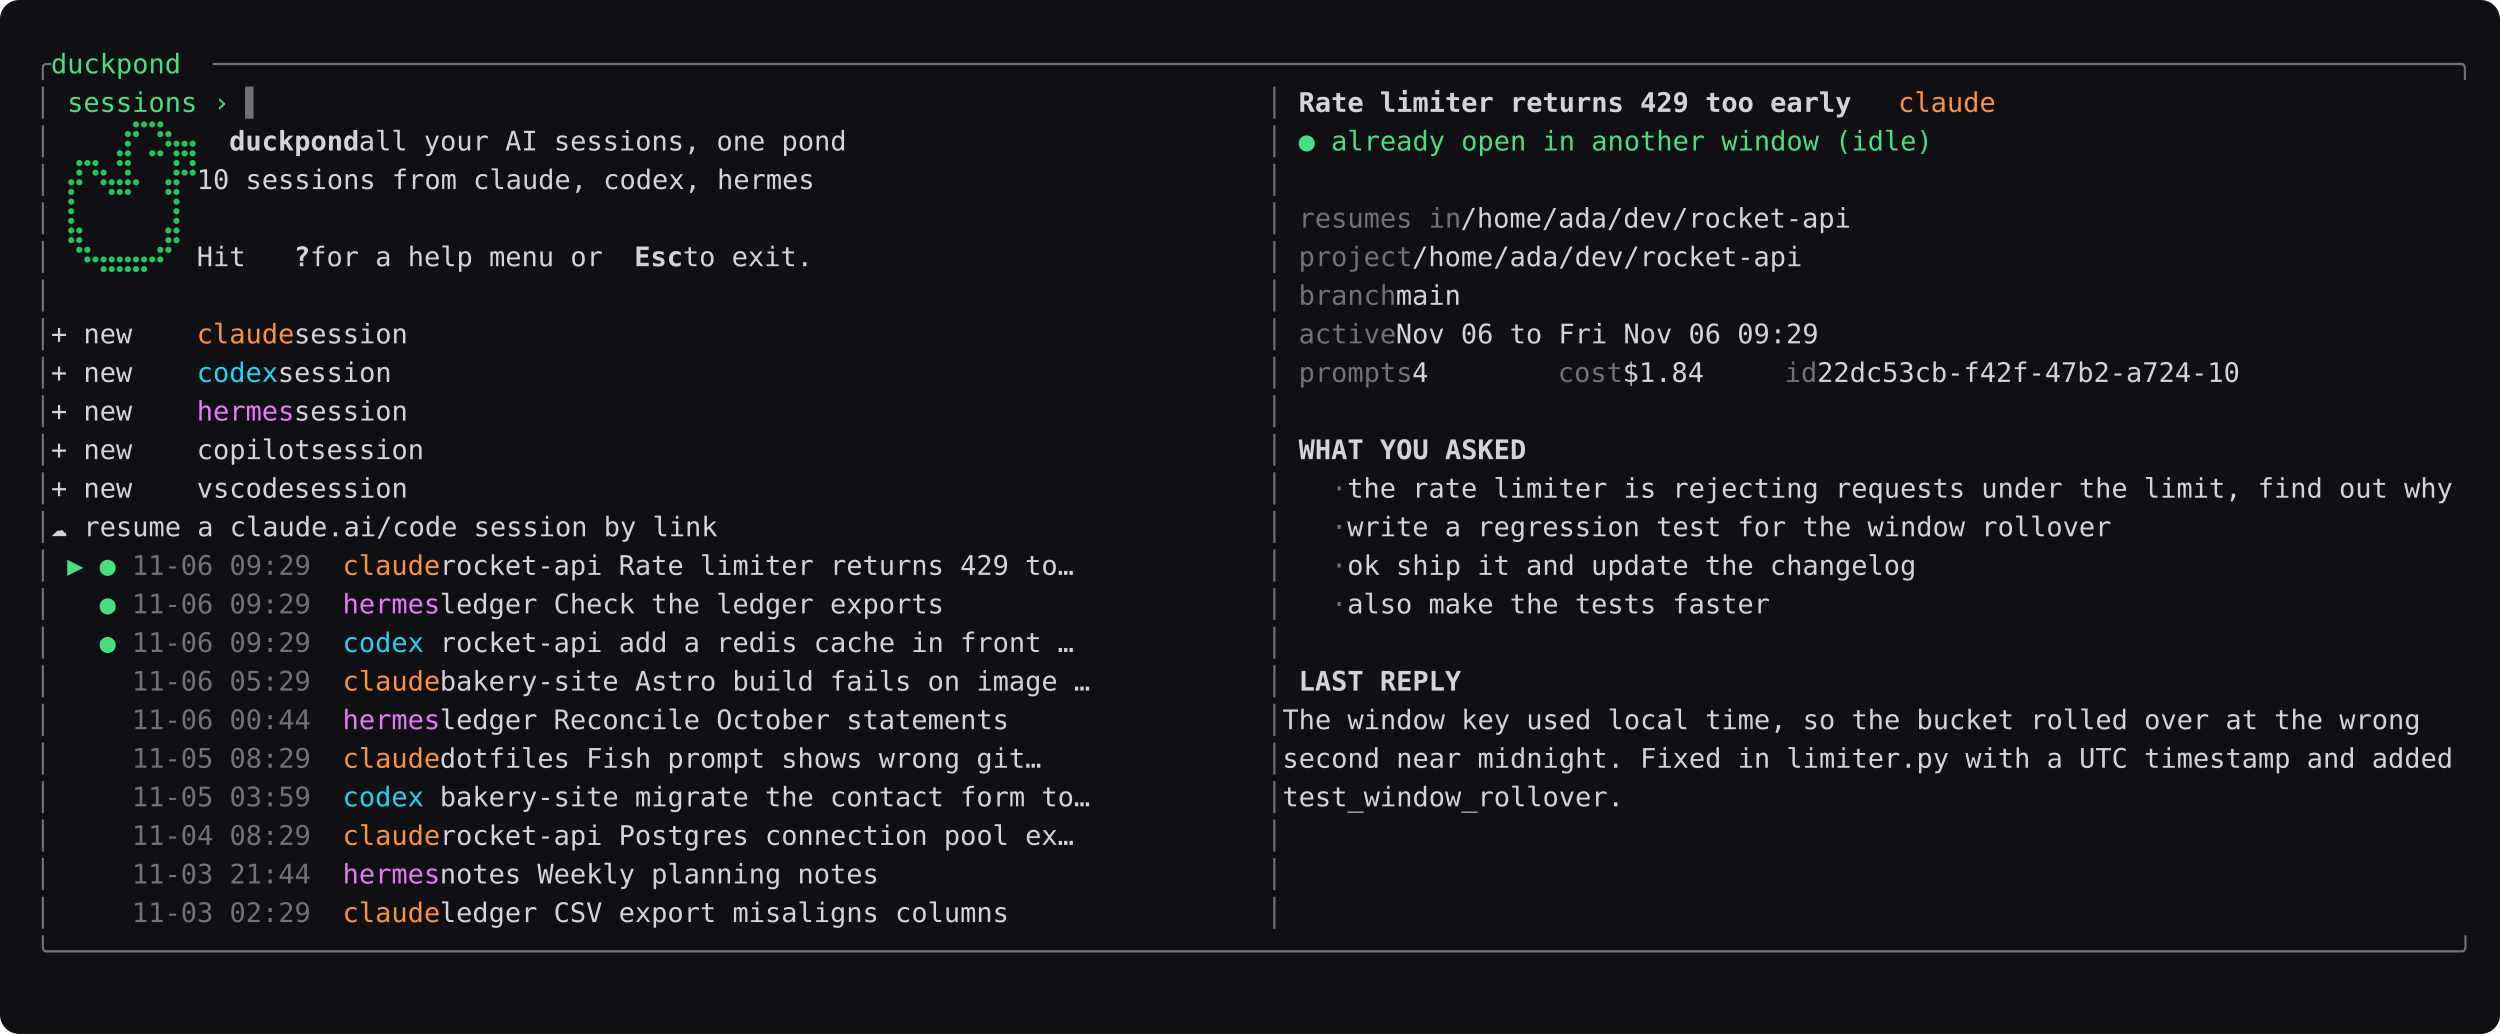
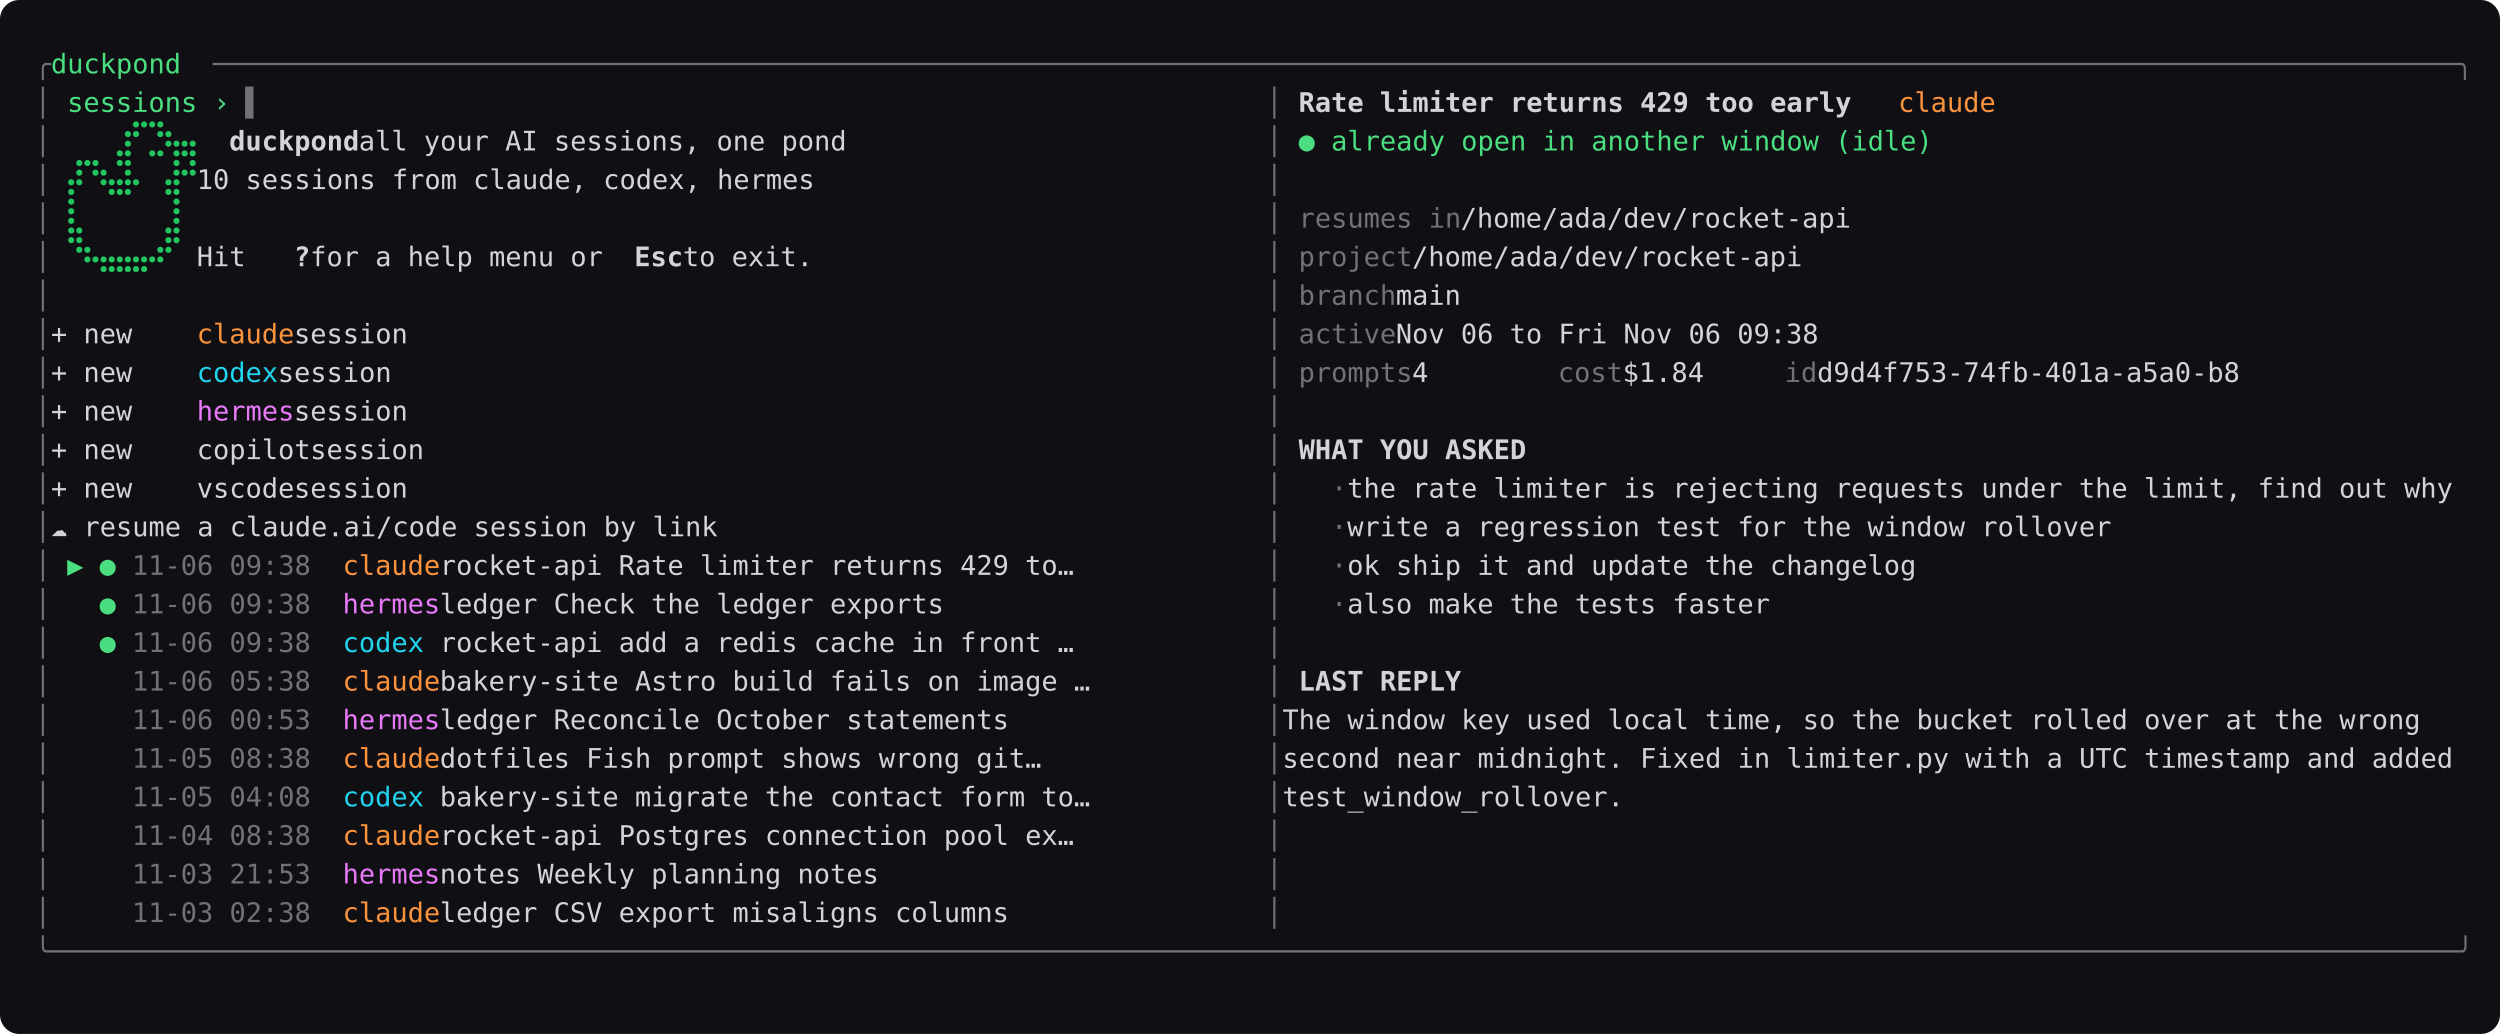
<svg xmlns="http://www.w3.org/2000/svg" width="1296" height="536" viewBox="0 0 1296 536">
  <style>text{font-family:"JetBrains Mono","Fira Code","SF Mono",Menlo,Consolas,"DejaVu Sans Mono",monospace;font-size:14px;white-space:pre}</style>
  <rect width="1296" height="536" rx="10" fill="#101014" />
  <text x="18.0" y="38" textLength="8.4" lengthAdjust="spacingAndGlyphs" style="fill:#71717a;">╭</text>
  <text x="26.4" y="38" textLength="84.0" lengthAdjust="spacingAndGlyphs" style="fill:#4ade80;"> duckpond </text>
  <text x="110.4" y="38" textLength="1167.6" lengthAdjust="spacingAndGlyphs" style="fill:#71717a;">──────────────────────────────────────────────────────────────────────────────────────────────────────────────────────────────────────────╮</text>
  <text x="18.0" y="58" textLength="8.4" lengthAdjust="spacingAndGlyphs" style="fill:#71717a;">│</text>
  <text x="26.4" y="58" textLength="8.4" lengthAdjust="spacingAndGlyphs" style="fill:#d4d4d8;"> </text>
  <text x="34.8" y="58" textLength="92.4" lengthAdjust="spacingAndGlyphs" style="fill:#4ade80;">sessions › </text>
  <text x="127.2" y="58" textLength="8.4" lengthAdjust="spacingAndGlyphs" style="fill:#71717a;">▌</text>
  <text x="135.6" y="58" textLength="520.8" lengthAdjust="spacingAndGlyphs" style="fill:#d4d4d8;">                                                              </text>
  <text x="656.4" y="58" textLength="8.4" lengthAdjust="spacingAndGlyphs" style="fill:#71717a;">│</text>
  <text x="664.8" y="58" textLength="8.4" lengthAdjust="spacingAndGlyphs" style="fill:#d4d4d8;"> </text>
  <text x="673.2" y="58" textLength="285.6" lengthAdjust="spacingAndGlyphs" style="fill:#d4d4d8;font-weight:600;">Rate limiter returns 429 too early</text>
  <text x="958.8" y="58" textLength="25.2" lengthAdjust="spacingAndGlyphs" style="fill:#d4d4d8;">   </text>
  <text x="984.0" y="58" textLength="50.4" lengthAdjust="spacingAndGlyphs" style="fill:#fb923c;">claude</text>
  <text x="18.0" y="78" textLength="8.4" lengthAdjust="spacingAndGlyphs" style="fill:#71717a;">│</text>
  <text x="26.4" y="78" textLength="8.4" lengthAdjust="spacingAndGlyphs" style="fill:#d4d4d8;"> </text>
  <circle cx="66.3" cy="69.5" r="1.6" fill="#22c55e" />
  <circle cx="66.3" cy="74.5" r="1.6" fill="#22c55e" />
  <circle cx="62.1" cy="79.5" r="1.6" fill="#22c55e" />
  <circle cx="66.3" cy="79.5" r="1.6" fill="#22c55e" />
  <circle cx="70.5" cy="64.5" r="1.6" fill="#22c55e" />
  <circle cx="70.5" cy="69.5" r="1.6" fill="#22c55e" />
  <circle cx="74.7" cy="64.5" r="1.6" fill="#22c55e" />
  <circle cx="78.9" cy="64.5" r="1.6" fill="#22c55e" />
  <circle cx="83.1" cy="64.5" r="1.6" fill="#22c55e" />
  <circle cx="83.1" cy="69.5" r="1.6" fill="#22c55e" />
  <circle cx="78.9" cy="79.5" r="1.6" fill="#22c55e" />
  <circle cx="83.1" cy="79.5" r="1.6" fill="#22c55e" />
  <circle cx="87.3" cy="69.5" r="1.6" fill="#22c55e" />
  <circle cx="87.3" cy="74.5" r="1.6" fill="#22c55e" />
  <circle cx="91.5" cy="74.5" r="1.6" fill="#22c55e" />
  <circle cx="91.5" cy="79.5" r="1.6" fill="#22c55e" />
  <circle cx="95.7" cy="74.5" r="1.6" fill="#22c55e" />
  <circle cx="99.9" cy="74.5" r="1.6" fill="#22c55e" />
  <circle cx="95.7" cy="79.5" r="1.6" fill="#22c55e" />
  <circle cx="99.9" cy="79.5" r="1.6" fill="#22c55e" />
  <text x="102.0" y="78" textLength="16.8" lengthAdjust="spacingAndGlyphs" style="fill:#d4d4d8;">  </text>
  <text x="118.8" y="78" textLength="67.2" lengthAdjust="spacingAndGlyphs" style="fill:#d4d4d8;font-weight:600;">duckpond</text>
  <text x="186.0" y="78" textLength="470.4" lengthAdjust="spacingAndGlyphs" style="fill:#d4d4d8;">  all your AI sessions, one pond                        </text>
  <text x="656.4" y="78" textLength="8.4" lengthAdjust="spacingAndGlyphs" style="fill:#71717a;">│</text>
  <text x="664.8" y="78" textLength="8.4" lengthAdjust="spacingAndGlyphs" style="fill:#d4d4d8;"> </text>
  <text x="673.2" y="78" textLength="327.6" lengthAdjust="spacingAndGlyphs" style="fill:#4ade80;">● already open in another window (idle)</text>
  <text x="18.0" y="98" textLength="8.4" lengthAdjust="spacingAndGlyphs" style="fill:#71717a;">│</text>
  <text x="26.4" y="98" textLength="8.4" lengthAdjust="spacingAndGlyphs" style="fill:#d4d4d8;"> </text>
  <circle cx="36.9" cy="94.5" r="1.6" fill="#22c55e" />
  <circle cx="41.1" cy="84.5" r="1.6" fill="#22c55e" />
  <circle cx="41.1" cy="89.5" r="1.6" fill="#22c55e" />
  <circle cx="41.1" cy="94.5" r="1.6" fill="#22c55e" />
  <circle cx="36.9" cy="99.5" r="1.6" fill="#22c55e" />
  <circle cx="45.3" cy="84.5" r="1.6" fill="#22c55e" />
  <circle cx="49.5" cy="84.5" r="1.6" fill="#22c55e" />
  <circle cx="49.5" cy="89.5" r="1.6" fill="#22c55e" />
  <circle cx="53.7" cy="89.5" r="1.6" fill="#22c55e" />
  <circle cx="53.7" cy="94.5" r="1.6" fill="#22c55e" />
  <circle cx="57.9" cy="94.5" r="1.6" fill="#22c55e" />
  <circle cx="57.9" cy="99.5" r="1.6" fill="#22c55e" />
  <circle cx="62.1" cy="84.5" r="1.6" fill="#22c55e" />
  <circle cx="62.1" cy="94.5" r="1.6" fill="#22c55e" />
  <circle cx="66.3" cy="84.5" r="1.6" fill="#22c55e" />
  <circle cx="66.3" cy="89.5" r="1.6" fill="#22c55e" />
  <circle cx="66.3" cy="94.5" r="1.6" fill="#22c55e" />
  <circle cx="62.1" cy="99.5" r="1.6" fill="#22c55e" />
  <circle cx="66.3" cy="99.5" r="1.6" fill="#22c55e" />
  <circle cx="70.5" cy="94.5" r="1.6" fill="#22c55e" />
  <circle cx="87.3" cy="94.5" r="1.6" fill="#22c55e" />
  <circle cx="91.5" cy="84.5" r="1.6" fill="#22c55e" />
  <circle cx="91.5" cy="89.5" r="1.6" fill="#22c55e" />
  <circle cx="91.5" cy="94.5" r="1.6" fill="#22c55e" />
  <circle cx="87.3" cy="99.5" r="1.6" fill="#22c55e" />
  <circle cx="91.5" cy="99.5" r="1.6" fill="#22c55e" />
  <circle cx="95.7" cy="89.5" r="1.6" fill="#22c55e" />
  <circle cx="99.9" cy="84.5" r="1.6" fill="#22c55e" />
  <circle cx="99.9" cy="89.5" r="1.6" fill="#22c55e" />
  <text x="102.0" y="98" textLength="554.4" lengthAdjust="spacingAndGlyphs" style="fill:#d4d4d8;">  10 sessions from claude, codex, hermes                          </text>
  <text x="656.4" y="98" textLength="8.4" lengthAdjust="spacingAndGlyphs" style="fill:#71717a;">│</text>
  <text x="664.8" y="98" textLength="8.4" lengthAdjust="spacingAndGlyphs" style="fill:#d4d4d8;"> </text>
  <text x="18.0" y="118" textLength="8.4" lengthAdjust="spacingAndGlyphs" style="fill:#71717a;">│</text>
  <text x="26.4" y="118" textLength="8.4" lengthAdjust="spacingAndGlyphs" style="fill:#d4d4d8;"> </text>
  <circle cx="36.9" cy="104.5" r="1.6" fill="#22c55e" />
  <circle cx="36.9" cy="109.5" r="1.6" fill="#22c55e" />
  <circle cx="36.9" cy="114.5" r="1.6" fill="#22c55e" />
  <circle cx="36.9" cy="119.5" r="1.6" fill="#22c55e" />
  <circle cx="41.1" cy="119.5" r="1.6" fill="#22c55e" />
  <circle cx="91.5" cy="104.5" r="1.6" fill="#22c55e" />
  <circle cx="91.5" cy="109.5" r="1.6" fill="#22c55e" />
  <circle cx="91.5" cy="114.5" r="1.6" fill="#22c55e" />
  <circle cx="87.3" cy="119.5" r="1.6" fill="#22c55e" />
  <circle cx="91.5" cy="119.5" r="1.6" fill="#22c55e" />
  <text x="102.0" y="118" textLength="554.4" lengthAdjust="spacingAndGlyphs" style="fill:#d4d4d8;">                                                                  </text>
  <text x="656.4" y="118" textLength="8.4" lengthAdjust="spacingAndGlyphs" style="fill:#71717a;">│</text>
  <text x="664.8" y="118" textLength="8.4" lengthAdjust="spacingAndGlyphs" style="fill:#d4d4d8;"> </text>
  <text x="673.2" y="118" textLength="84.0" lengthAdjust="spacingAndGlyphs" style="fill:#71717a;">resumes in</text>
  <text x="757.2" y="118" textLength="210.0" lengthAdjust="spacingAndGlyphs" style="fill:#d4d4d8;"> /home/ada/dev/rocket-api</text>
  <text x="18.0" y="138" textLength="8.4" lengthAdjust="spacingAndGlyphs" style="fill:#71717a;">│</text>
  <text x="26.4" y="138" textLength="8.4" lengthAdjust="spacingAndGlyphs" style="fill:#d4d4d8;"> </text>
  <circle cx="36.9" cy="124.5" r="1.6" fill="#22c55e" />
  <circle cx="41.1" cy="124.5" r="1.6" fill="#22c55e" />
  <circle cx="41.1" cy="129.5" r="1.6" fill="#22c55e" />
  <circle cx="45.3" cy="129.5" r="1.6" fill="#22c55e" />
  <circle cx="45.3" cy="134.5" r="1.6" fill="#22c55e" />
  <circle cx="49.5" cy="134.5" r="1.6" fill="#22c55e" />
  <circle cx="53.7" cy="134.5" r="1.6" fill="#22c55e" />
  <circle cx="57.9" cy="134.5" r="1.6" fill="#22c55e" />
  <circle cx="53.7" cy="139.5" r="1.6" fill="#22c55e" />
  <circle cx="57.9" cy="139.5" r="1.6" fill="#22c55e" />
  <circle cx="62.1" cy="134.5" r="1.6" fill="#22c55e" />
  <circle cx="66.3" cy="134.5" r="1.6" fill="#22c55e" />
  <circle cx="62.1" cy="139.5" r="1.6" fill="#22c55e" />
  <circle cx="66.3" cy="139.5" r="1.6" fill="#22c55e" />
  <circle cx="70.5" cy="134.5" r="1.6" fill="#22c55e" />
  <circle cx="74.7" cy="134.5" r="1.6" fill="#22c55e" />
  <circle cx="70.5" cy="139.5" r="1.6" fill="#22c55e" />
  <circle cx="74.7" cy="139.5" r="1.6" fill="#22c55e" />
  <circle cx="78.9" cy="134.5" r="1.6" fill="#22c55e" />
  <circle cx="83.1" cy="129.5" r="1.6" fill="#22c55e" />
  <circle cx="83.1" cy="134.5" r="1.6" fill="#22c55e" />
  <circle cx="87.3" cy="124.5" r="1.6" fill="#22c55e" />
  <circle cx="87.3" cy="129.5" r="1.6" fill="#22c55e" />
  <circle cx="91.5" cy="124.5" r="1.6" fill="#22c55e" />
  <text x="102.0" y="138" textLength="50.4" lengthAdjust="spacingAndGlyphs" style="fill:#d4d4d8;">  Hit </text>
  <text x="152.4" y="138" textLength="8.4" lengthAdjust="spacingAndGlyphs" style="fill:#d4d4d8;font-weight:600;">?</text>
  <text x="160.8" y="138" textLength="168.0" lengthAdjust="spacingAndGlyphs" style="fill:#d4d4d8;"> for a help menu or </text>
  <text x="328.8" y="138" textLength="25.2" lengthAdjust="spacingAndGlyphs" style="fill:#d4d4d8;font-weight:600;">Esc</text>
  <text x="354.0" y="138" textLength="302.4" lengthAdjust="spacingAndGlyphs" style="fill:#d4d4d8;"> to exit.                           </text>
  <text x="656.4" y="138" textLength="8.4" lengthAdjust="spacingAndGlyphs" style="fill:#71717a;">│</text>
  <text x="664.8" y="138" textLength="8.4" lengthAdjust="spacingAndGlyphs" style="fill:#d4d4d8;"> </text>
  <text x="673.2" y="138" textLength="58.8" lengthAdjust="spacingAndGlyphs" style="fill:#71717a;">project</text>
  <text x="732.0" y="138" textLength="235.2" lengthAdjust="spacingAndGlyphs" style="fill:#d4d4d8;">    /home/ada/dev/rocket-api</text>
  <text x="18.0" y="158" textLength="8.4" lengthAdjust="spacingAndGlyphs" style="fill:#71717a;">│</text>
  <text x="26.4" y="158" textLength="630.0" lengthAdjust="spacingAndGlyphs" style="fill:#d4d4d8;">                                                                           </text>
  <text x="656.4" y="158" textLength="8.4" lengthAdjust="spacingAndGlyphs" style="fill:#71717a;">│</text>
  <text x="664.8" y="158" textLength="8.4" lengthAdjust="spacingAndGlyphs" style="fill:#d4d4d8;"> </text>
  <text x="673.2" y="158" textLength="50.4" lengthAdjust="spacingAndGlyphs" style="fill:#71717a;">branch</text>
  <text x="723.6" y="158" textLength="75.6" lengthAdjust="spacingAndGlyphs" style="fill:#d4d4d8;">     main</text>
  <text x="18.0" y="178" textLength="8.4" lengthAdjust="spacingAndGlyphs" style="fill:#71717a;">│</text>
  <text x="26.4" y="178" textLength="75.6" lengthAdjust="spacingAndGlyphs" style="fill:#d4d4d8;">   + new </text>
  <text x="102.0" y="178" textLength="50.4" lengthAdjust="spacingAndGlyphs" style="fill:#fb923c;">claude</text>
  <text x="152.4" y="178" textLength="504.0" lengthAdjust="spacingAndGlyphs" style="fill:#d4d4d8;"> session                                                    </text>
  <text x="656.4" y="178" textLength="8.4" lengthAdjust="spacingAndGlyphs" style="fill:#71717a;">│</text>
  <text x="664.8" y="178" textLength="8.4" lengthAdjust="spacingAndGlyphs" style="fill:#d4d4d8;"> </text>
  <text x="673.2" y="178" textLength="50.4" lengthAdjust="spacingAndGlyphs" style="fill:#71717a;">active</text>
-   <text x="723.6" y="178" textLength="260.4" lengthAdjust="spacingAndGlyphs" style="fill:#d4d4d8;">     Nov 06 to Fri Nov 06 09:29</text>
+   <text x="723.6" y="178" textLength="260.4" lengthAdjust="spacingAndGlyphs" style="fill:#d4d4d8;">     Nov 06 to Fri Nov 06 09:38</text>
  <text x="18.0" y="198" textLength="8.4" lengthAdjust="spacingAndGlyphs" style="fill:#71717a;">│</text>
  <text x="26.4" y="198" textLength="75.6" lengthAdjust="spacingAndGlyphs" style="fill:#d4d4d8;">   + new </text>
  <text x="102.0" y="198" textLength="42.0" lengthAdjust="spacingAndGlyphs" style="fill:#22d3ee;">codex</text>
  <text x="144.0" y="198" textLength="512.4" lengthAdjust="spacingAndGlyphs" style="fill:#d4d4d8;"> session                                                     </text>
  <text x="656.4" y="198" textLength="8.4" lengthAdjust="spacingAndGlyphs" style="fill:#71717a;">│</text>
  <text x="664.8" y="198" textLength="8.4" lengthAdjust="spacingAndGlyphs" style="fill:#d4d4d8;"> </text>
  <text x="673.2" y="198" textLength="58.8" lengthAdjust="spacingAndGlyphs" style="fill:#71717a;">prompts</text>
  <text x="732.0" y="198" textLength="75.6" lengthAdjust="spacingAndGlyphs" style="fill:#d4d4d8;">    4    </text>
  <text x="807.6" y="198" textLength="33.6" lengthAdjust="spacingAndGlyphs" style="fill:#71717a;">cost</text>
  <text x="841.2" y="198" textLength="84.0" lengthAdjust="spacingAndGlyphs" style="fill:#d4d4d8;"> $1.84    </text>
  <text x="925.2" y="198" textLength="16.8" lengthAdjust="spacingAndGlyphs" style="fill:#71717a;">id</text>
-   <text x="942.0" y="198" textLength="226.8" lengthAdjust="spacingAndGlyphs" style="fill:#d4d4d8;"> 22dc53cb-f42f-47b2-a724-10</text>
+   <text x="942.0" y="198" textLength="226.8" lengthAdjust="spacingAndGlyphs" style="fill:#d4d4d8;"> d9d4f753-74fb-401a-a5a0-b8</text>
  <text x="18.0" y="218" textLength="8.4" lengthAdjust="spacingAndGlyphs" style="fill:#71717a;">│</text>
  <text x="26.4" y="218" textLength="75.6" lengthAdjust="spacingAndGlyphs" style="fill:#d4d4d8;">   + new </text>
  <text x="102.0" y="218" textLength="50.4" lengthAdjust="spacingAndGlyphs" style="fill:#e879f9;">hermes</text>
  <text x="152.4" y="218" textLength="504.0" lengthAdjust="spacingAndGlyphs" style="fill:#d4d4d8;"> session                                                    </text>
  <text x="656.4" y="218" textLength="8.4" lengthAdjust="spacingAndGlyphs" style="fill:#71717a;">│</text>
  <text x="664.8" y="218" textLength="8.4" lengthAdjust="spacingAndGlyphs" style="fill:#d4d4d8;"> </text>
  <text x="18.0" y="238" textLength="8.4" lengthAdjust="spacingAndGlyphs" style="fill:#71717a;">│</text>
  <text x="26.4" y="238" textLength="75.6" lengthAdjust="spacingAndGlyphs" style="fill:#d4d4d8;">   + new </text>
  <text x="102.0" y="238" textLength="58.8" lengthAdjust="spacingAndGlyphs" style="fill:#d4d4d8;">copilot</text>
  <text x="160.8" y="238" textLength="495.6" lengthAdjust="spacingAndGlyphs" style="fill:#d4d4d8;"> session                                                   </text>
  <text x="656.4" y="238" textLength="8.4" lengthAdjust="spacingAndGlyphs" style="fill:#71717a;">│</text>
  <text x="664.8" y="238" textLength="8.4" lengthAdjust="spacingAndGlyphs" style="fill:#d4d4d8;"> </text>
  <text x="673.2" y="238" textLength="117.6" lengthAdjust="spacingAndGlyphs" style="fill:#d4d4d8;font-weight:600;">WHAT YOU ASKED</text>
  <text x="18.0" y="258" textLength="8.4" lengthAdjust="spacingAndGlyphs" style="fill:#71717a;">│</text>
  <text x="26.4" y="258" textLength="75.6" lengthAdjust="spacingAndGlyphs" style="fill:#d4d4d8;">   + new </text>
  <text x="102.0" y="258" textLength="50.4" lengthAdjust="spacingAndGlyphs" style="fill:#d4d4d8;">vscode</text>
  <text x="152.4" y="258" textLength="504.0" lengthAdjust="spacingAndGlyphs" style="fill:#d4d4d8;"> session                                                    </text>
  <text x="656.4" y="258" textLength="8.4" lengthAdjust="spacingAndGlyphs" style="fill:#71717a;">│</text>
  <text x="664.8" y="258" textLength="25.2" lengthAdjust="spacingAndGlyphs" style="fill:#d4d4d8;">   </text>
  <text x="690.0" y="258" textLength="8.4" lengthAdjust="spacingAndGlyphs" style="fill:#71717a;">·</text>
  <text x="698.4" y="258" textLength="579.6" lengthAdjust="spacingAndGlyphs" style="fill:#d4d4d8;"> the rate limiter is rejecting requests under the limit, find out why</text>
  <text x="18.0" y="278" textLength="8.4" lengthAdjust="spacingAndGlyphs" style="fill:#71717a;">│</text>
  <text x="26.4" y="278" textLength="630.0" lengthAdjust="spacingAndGlyphs" style="fill:#d4d4d8;">   ☁ resume a claude.ai/code session by link                               </text>
  <text x="656.4" y="278" textLength="8.4" lengthAdjust="spacingAndGlyphs" style="fill:#71717a;">│</text>
  <text x="664.8" y="278" textLength="25.2" lengthAdjust="spacingAndGlyphs" style="fill:#d4d4d8;">   </text>
  <text x="690.0" y="278" textLength="8.4" lengthAdjust="spacingAndGlyphs" style="fill:#71717a;">·</text>
  <text x="698.4" y="278" textLength="403.2" lengthAdjust="spacingAndGlyphs" style="fill:#d4d4d8;"> write a regression test for the window rollover</text>
  <text x="18.0" y="298" textLength="8.4" lengthAdjust="spacingAndGlyphs" style="fill:#71717a;">│</text>
  <text x="26.4" y="298" textLength="8.4" lengthAdjust="spacingAndGlyphs" style="fill:#d4d4d8;"> </text>
  <text x="34.8" y="298" textLength="8.4" lengthAdjust="spacingAndGlyphs" style="fill:#4ade80;">▶</text>
  <text x="43.2" y="298" textLength="8.4" lengthAdjust="spacingAndGlyphs" style="fill:#d4d4d8;"> </text>
  <text x="51.6" y="298" textLength="8.4" lengthAdjust="spacingAndGlyphs" style="fill:#4ade80;">●</text>
  <text x="60.0" y="298" textLength="8.4" lengthAdjust="spacingAndGlyphs" style="fill:#d4d4d8;"> </text>
-   <text x="68.4" y="298" textLength="92.4" lengthAdjust="spacingAndGlyphs" style="fill:#71717a;">11-06 09:29</text>
+   <text x="68.4" y="298" textLength="92.4" lengthAdjust="spacingAndGlyphs" style="fill:#71717a;">11-06 09:38</text>
  <text x="160.8" y="298" textLength="16.8" lengthAdjust="spacingAndGlyphs" style="fill:#d4d4d8;">  </text>
  <text x="177.6" y="298" textLength="50.4" lengthAdjust="spacingAndGlyphs" style="fill:#fb923c;">claude</text>
  <text x="228.0" y="298" textLength="420.0" lengthAdjust="spacingAndGlyphs" style="fill:#d4d4d8;">  rocket-api          Rate limiter returns 429 to…</text>
  <text x="648.0" y="298" textLength="8.4" lengthAdjust="spacingAndGlyphs" style="fill:#d4d4d8;"> </text>
  <text x="656.4" y="298" textLength="8.4" lengthAdjust="spacingAndGlyphs" style="fill:#71717a;">│</text>
  <text x="664.8" y="298" textLength="25.2" lengthAdjust="spacingAndGlyphs" style="fill:#d4d4d8;">   </text>
  <text x="690.0" y="298" textLength="8.4" lengthAdjust="spacingAndGlyphs" style="fill:#71717a;">·</text>
  <text x="698.4" y="298" textLength="302.4" lengthAdjust="spacingAndGlyphs" style="fill:#d4d4d8;"> ok ship it and update the changelog</text>
  <text x="18.0" y="318" textLength="8.4" lengthAdjust="spacingAndGlyphs" style="fill:#71717a;">│</text>
  <text x="26.4" y="318" textLength="25.2" lengthAdjust="spacingAndGlyphs" style="fill:#d4d4d8;">   </text>
  <text x="51.6" y="318" textLength="8.4" lengthAdjust="spacingAndGlyphs" style="fill:#4ade80;">●</text>
  <text x="60.0" y="318" textLength="8.4" lengthAdjust="spacingAndGlyphs" style="fill:#d4d4d8;"> </text>
-   <text x="68.4" y="318" textLength="92.4" lengthAdjust="spacingAndGlyphs" style="fill:#71717a;">11-06 09:29</text>
+   <text x="68.4" y="318" textLength="92.4" lengthAdjust="spacingAndGlyphs" style="fill:#71717a;">11-06 09:38</text>
  <text x="160.8" y="318" textLength="16.8" lengthAdjust="spacingAndGlyphs" style="fill:#d4d4d8;">  </text>
  <text x="177.6" y="318" textLength="50.4" lengthAdjust="spacingAndGlyphs" style="fill:#e879f9;">hermes</text>
  <text x="228.0" y="318" textLength="428.4" lengthAdjust="spacingAndGlyphs" style="fill:#d4d4d8;">  ledger              Check the ledger exports     </text>
  <text x="656.4" y="318" textLength="8.4" lengthAdjust="spacingAndGlyphs" style="fill:#71717a;">│</text>
  <text x="664.8" y="318" textLength="25.2" lengthAdjust="spacingAndGlyphs" style="fill:#d4d4d8;">   </text>
  <text x="690.0" y="318" textLength="8.4" lengthAdjust="spacingAndGlyphs" style="fill:#71717a;">·</text>
  <text x="698.4" y="318" textLength="226.8" lengthAdjust="spacingAndGlyphs" style="fill:#d4d4d8;"> also make the tests faster</text>
  <text x="18.0" y="338" textLength="8.4" lengthAdjust="spacingAndGlyphs" style="fill:#71717a;">│</text>
  <text x="26.4" y="338" textLength="25.2" lengthAdjust="spacingAndGlyphs" style="fill:#d4d4d8;">   </text>
  <text x="51.6" y="338" textLength="8.4" lengthAdjust="spacingAndGlyphs" style="fill:#4ade80;">●</text>
  <text x="60.0" y="338" textLength="8.4" lengthAdjust="spacingAndGlyphs" style="fill:#d4d4d8;"> </text>
-   <text x="68.4" y="338" textLength="92.4" lengthAdjust="spacingAndGlyphs" style="fill:#71717a;">11-06 09:29</text>
+   <text x="68.4" y="338" textLength="92.4" lengthAdjust="spacingAndGlyphs" style="fill:#71717a;">11-06 09:38</text>
  <text x="160.8" y="338" textLength="16.8" lengthAdjust="spacingAndGlyphs" style="fill:#d4d4d8;">  </text>
  <text x="177.6" y="338" textLength="50.4" lengthAdjust="spacingAndGlyphs" style="fill:#22d3ee;">codex </text>
  <text x="228.0" y="338" textLength="420.0" lengthAdjust="spacingAndGlyphs" style="fill:#d4d4d8;">  rocket-api          add a redis cache in front …</text>
  <text x="648.0" y="338" textLength="8.4" lengthAdjust="spacingAndGlyphs" style="fill:#d4d4d8;"> </text>
  <text x="656.4" y="338" textLength="8.4" lengthAdjust="spacingAndGlyphs" style="fill:#71717a;">│</text>
  <text x="664.8" y="338" textLength="8.4" lengthAdjust="spacingAndGlyphs" style="fill:#d4d4d8;"> </text>
  <text x="18.0" y="358" textLength="8.4" lengthAdjust="spacingAndGlyphs" style="fill:#71717a;">│</text>
  <text x="26.4" y="358" textLength="42.0" lengthAdjust="spacingAndGlyphs" style="fill:#d4d4d8;">     </text>
-   <text x="68.4" y="358" textLength="92.4" lengthAdjust="spacingAndGlyphs" style="fill:#71717a;">11-06 05:29</text>
+   <text x="68.4" y="358" textLength="92.4" lengthAdjust="spacingAndGlyphs" style="fill:#71717a;">11-06 05:38</text>
  <text x="160.8" y="358" textLength="16.8" lengthAdjust="spacingAndGlyphs" style="fill:#d4d4d8;">  </text>
  <text x="177.6" y="358" textLength="50.4" lengthAdjust="spacingAndGlyphs" style="fill:#fb923c;">claude</text>
  <text x="228.0" y="358" textLength="420.0" lengthAdjust="spacingAndGlyphs" style="fill:#d4d4d8;">  bakery-site         Astro build fails on image …</text>
  <text x="648.0" y="358" textLength="8.4" lengthAdjust="spacingAndGlyphs" style="fill:#d4d4d8;"> </text>
  <text x="656.4" y="358" textLength="8.4" lengthAdjust="spacingAndGlyphs" style="fill:#71717a;">│</text>
  <text x="664.8" y="358" textLength="8.4" lengthAdjust="spacingAndGlyphs" style="fill:#d4d4d8;"> </text>
  <text x="673.2" y="358" textLength="84.0" lengthAdjust="spacingAndGlyphs" style="fill:#d4d4d8;font-weight:600;">LAST REPLY</text>
  <text x="18.0" y="378" textLength="8.4" lengthAdjust="spacingAndGlyphs" style="fill:#71717a;">│</text>
  <text x="26.4" y="378" textLength="42.0" lengthAdjust="spacingAndGlyphs" style="fill:#d4d4d8;">     </text>
-   <text x="68.4" y="378" textLength="92.4" lengthAdjust="spacingAndGlyphs" style="fill:#71717a;">11-06 00:44</text>
+   <text x="68.4" y="378" textLength="92.4" lengthAdjust="spacingAndGlyphs" style="fill:#71717a;">11-06 00:53</text>
  <text x="160.8" y="378" textLength="16.8" lengthAdjust="spacingAndGlyphs" style="fill:#d4d4d8;">  </text>
  <text x="177.6" y="378" textLength="50.4" lengthAdjust="spacingAndGlyphs" style="fill:#e879f9;">hermes</text>
  <text x="228.0" y="378" textLength="428.4" lengthAdjust="spacingAndGlyphs" style="fill:#d4d4d8;">  ledger              Reconcile October statements </text>
  <text x="656.4" y="378" textLength="8.4" lengthAdjust="spacingAndGlyphs" style="fill:#71717a;">│</text>
  <text x="664.8" y="378" textLength="596.4" lengthAdjust="spacingAndGlyphs" style="fill:#d4d4d8;"> The window key used local time, so the bucket rolled over at the wrong</text>
  <text x="18.0" y="398" textLength="8.4" lengthAdjust="spacingAndGlyphs" style="fill:#71717a;">│</text>
  <text x="26.4" y="398" textLength="42.0" lengthAdjust="spacingAndGlyphs" style="fill:#d4d4d8;">     </text>
-   <text x="68.4" y="398" textLength="92.4" lengthAdjust="spacingAndGlyphs" style="fill:#71717a;">11-05 08:29</text>
+   <text x="68.4" y="398" textLength="92.4" lengthAdjust="spacingAndGlyphs" style="fill:#71717a;">11-05 08:38</text>
  <text x="160.8" y="398" textLength="16.8" lengthAdjust="spacingAndGlyphs" style="fill:#d4d4d8;">  </text>
  <text x="177.6" y="398" textLength="50.4" lengthAdjust="spacingAndGlyphs" style="fill:#fb923c;">claude</text>
  <text x="228.0" y="398" textLength="420.0" lengthAdjust="spacingAndGlyphs" style="fill:#d4d4d8;">  dotfiles            Fish prompt shows wrong git…</text>
  <text x="648.0" y="398" textLength="8.4" lengthAdjust="spacingAndGlyphs" style="fill:#d4d4d8;"> </text>
  <text x="656.4" y="398" textLength="8.4" lengthAdjust="spacingAndGlyphs" style="fill:#71717a;">│</text>
  <text x="664.8" y="398" textLength="613.2" lengthAdjust="spacingAndGlyphs" style="fill:#d4d4d8;"> second near midnight. Fixed in limiter.py with a UTC timestamp and added</text>
  <text x="18.0" y="418" textLength="8.4" lengthAdjust="spacingAndGlyphs" style="fill:#71717a;">│</text>
  <text x="26.4" y="418" textLength="42.0" lengthAdjust="spacingAndGlyphs" style="fill:#d4d4d8;">     </text>
-   <text x="68.4" y="418" textLength="92.4" lengthAdjust="spacingAndGlyphs" style="fill:#71717a;">11-05 03:59</text>
+   <text x="68.4" y="418" textLength="92.4" lengthAdjust="spacingAndGlyphs" style="fill:#71717a;">11-05 04:08</text>
  <text x="160.8" y="418" textLength="16.8" lengthAdjust="spacingAndGlyphs" style="fill:#d4d4d8;">  </text>
  <text x="177.6" y="418" textLength="50.4" lengthAdjust="spacingAndGlyphs" style="fill:#22d3ee;">codex </text>
  <text x="228.0" y="418" textLength="420.0" lengthAdjust="spacingAndGlyphs" style="fill:#d4d4d8;">  bakery-site         migrate the contact form to…</text>
  <text x="648.0" y="418" textLength="8.4" lengthAdjust="spacingAndGlyphs" style="fill:#d4d4d8;"> </text>
  <text x="656.4" y="418" textLength="8.4" lengthAdjust="spacingAndGlyphs" style="fill:#71717a;">│</text>
  <text x="664.8" y="418" textLength="184.8" lengthAdjust="spacingAndGlyphs" style="fill:#d4d4d8;"> test_window_rollover.</text>
  <text x="18.0" y="438" textLength="8.4" lengthAdjust="spacingAndGlyphs" style="fill:#71717a;">│</text>
  <text x="26.4" y="438" textLength="42.0" lengthAdjust="spacingAndGlyphs" style="fill:#d4d4d8;">     </text>
-   <text x="68.4" y="438" textLength="92.4" lengthAdjust="spacingAndGlyphs" style="fill:#71717a;">11-04 08:29</text>
+   <text x="68.4" y="438" textLength="92.4" lengthAdjust="spacingAndGlyphs" style="fill:#71717a;">11-04 08:38</text>
  <text x="160.8" y="438" textLength="16.8" lengthAdjust="spacingAndGlyphs" style="fill:#d4d4d8;">  </text>
  <text x="177.6" y="438" textLength="50.4" lengthAdjust="spacingAndGlyphs" style="fill:#fb923c;">claude</text>
  <text x="228.0" y="438" textLength="420.0" lengthAdjust="spacingAndGlyphs" style="fill:#d4d4d8;">  rocket-api          Postgres connection pool ex…</text>
  <text x="648.0" y="438" textLength="8.4" lengthAdjust="spacingAndGlyphs" style="fill:#d4d4d8;"> </text>
  <text x="656.4" y="438" textLength="8.4" lengthAdjust="spacingAndGlyphs" style="fill:#71717a;">│</text>
  <text x="664.8" y="438" textLength="8.4" lengthAdjust="spacingAndGlyphs" style="fill:#d4d4d8;"> </text>
  <text x="18.0" y="458" textLength="8.4" lengthAdjust="spacingAndGlyphs" style="fill:#71717a;">│</text>
  <text x="26.4" y="458" textLength="42.0" lengthAdjust="spacingAndGlyphs" style="fill:#d4d4d8;">     </text>
-   <text x="68.4" y="458" textLength="92.4" lengthAdjust="spacingAndGlyphs" style="fill:#71717a;">11-03 21:44</text>
+   <text x="68.4" y="458" textLength="92.4" lengthAdjust="spacingAndGlyphs" style="fill:#71717a;">11-03 21:53</text>
  <text x="160.8" y="458" textLength="16.8" lengthAdjust="spacingAndGlyphs" style="fill:#d4d4d8;">  </text>
  <text x="177.6" y="458" textLength="50.4" lengthAdjust="spacingAndGlyphs" style="fill:#e879f9;">hermes</text>
  <text x="228.0" y="458" textLength="428.4" lengthAdjust="spacingAndGlyphs" style="fill:#d4d4d8;">  notes               Weekly planning notes        </text>
  <text x="656.4" y="458" textLength="8.4" lengthAdjust="spacingAndGlyphs" style="fill:#71717a;">│</text>
  <text x="664.8" y="458" textLength="8.4" lengthAdjust="spacingAndGlyphs" style="fill:#d4d4d8;"> </text>
  <text x="18.0" y="478" textLength="8.4" lengthAdjust="spacingAndGlyphs" style="fill:#71717a;">│</text>
  <text x="26.4" y="478" textLength="42.0" lengthAdjust="spacingAndGlyphs" style="fill:#d4d4d8;">     </text>
-   <text x="68.4" y="478" textLength="92.4" lengthAdjust="spacingAndGlyphs" style="fill:#71717a;">11-03 02:29</text>
+   <text x="68.4" y="478" textLength="92.4" lengthAdjust="spacingAndGlyphs" style="fill:#71717a;">11-03 02:38</text>
  <text x="160.8" y="478" textLength="16.8" lengthAdjust="spacingAndGlyphs" style="fill:#d4d4d8;">  </text>
  <text x="177.6" y="478" textLength="50.4" lengthAdjust="spacingAndGlyphs" style="fill:#fb923c;">claude</text>
  <text x="228.0" y="478" textLength="428.4" lengthAdjust="spacingAndGlyphs" style="fill:#d4d4d8;">  ledger              CSV export misaligns columns </text>
  <text x="656.4" y="478" textLength="8.4" lengthAdjust="spacingAndGlyphs" style="fill:#71717a;">│</text>
  <text x="664.8" y="478" textLength="8.4" lengthAdjust="spacingAndGlyphs" style="fill:#d4d4d8;"> </text>
  <text x="18.0" y="498" textLength="1260.0" lengthAdjust="spacingAndGlyphs" style="fill:#71717a;">╰────────────────────────────────────────────────────────────────────────────────────────────────────────────────────────────────────────────────────╯</text>
</svg>
